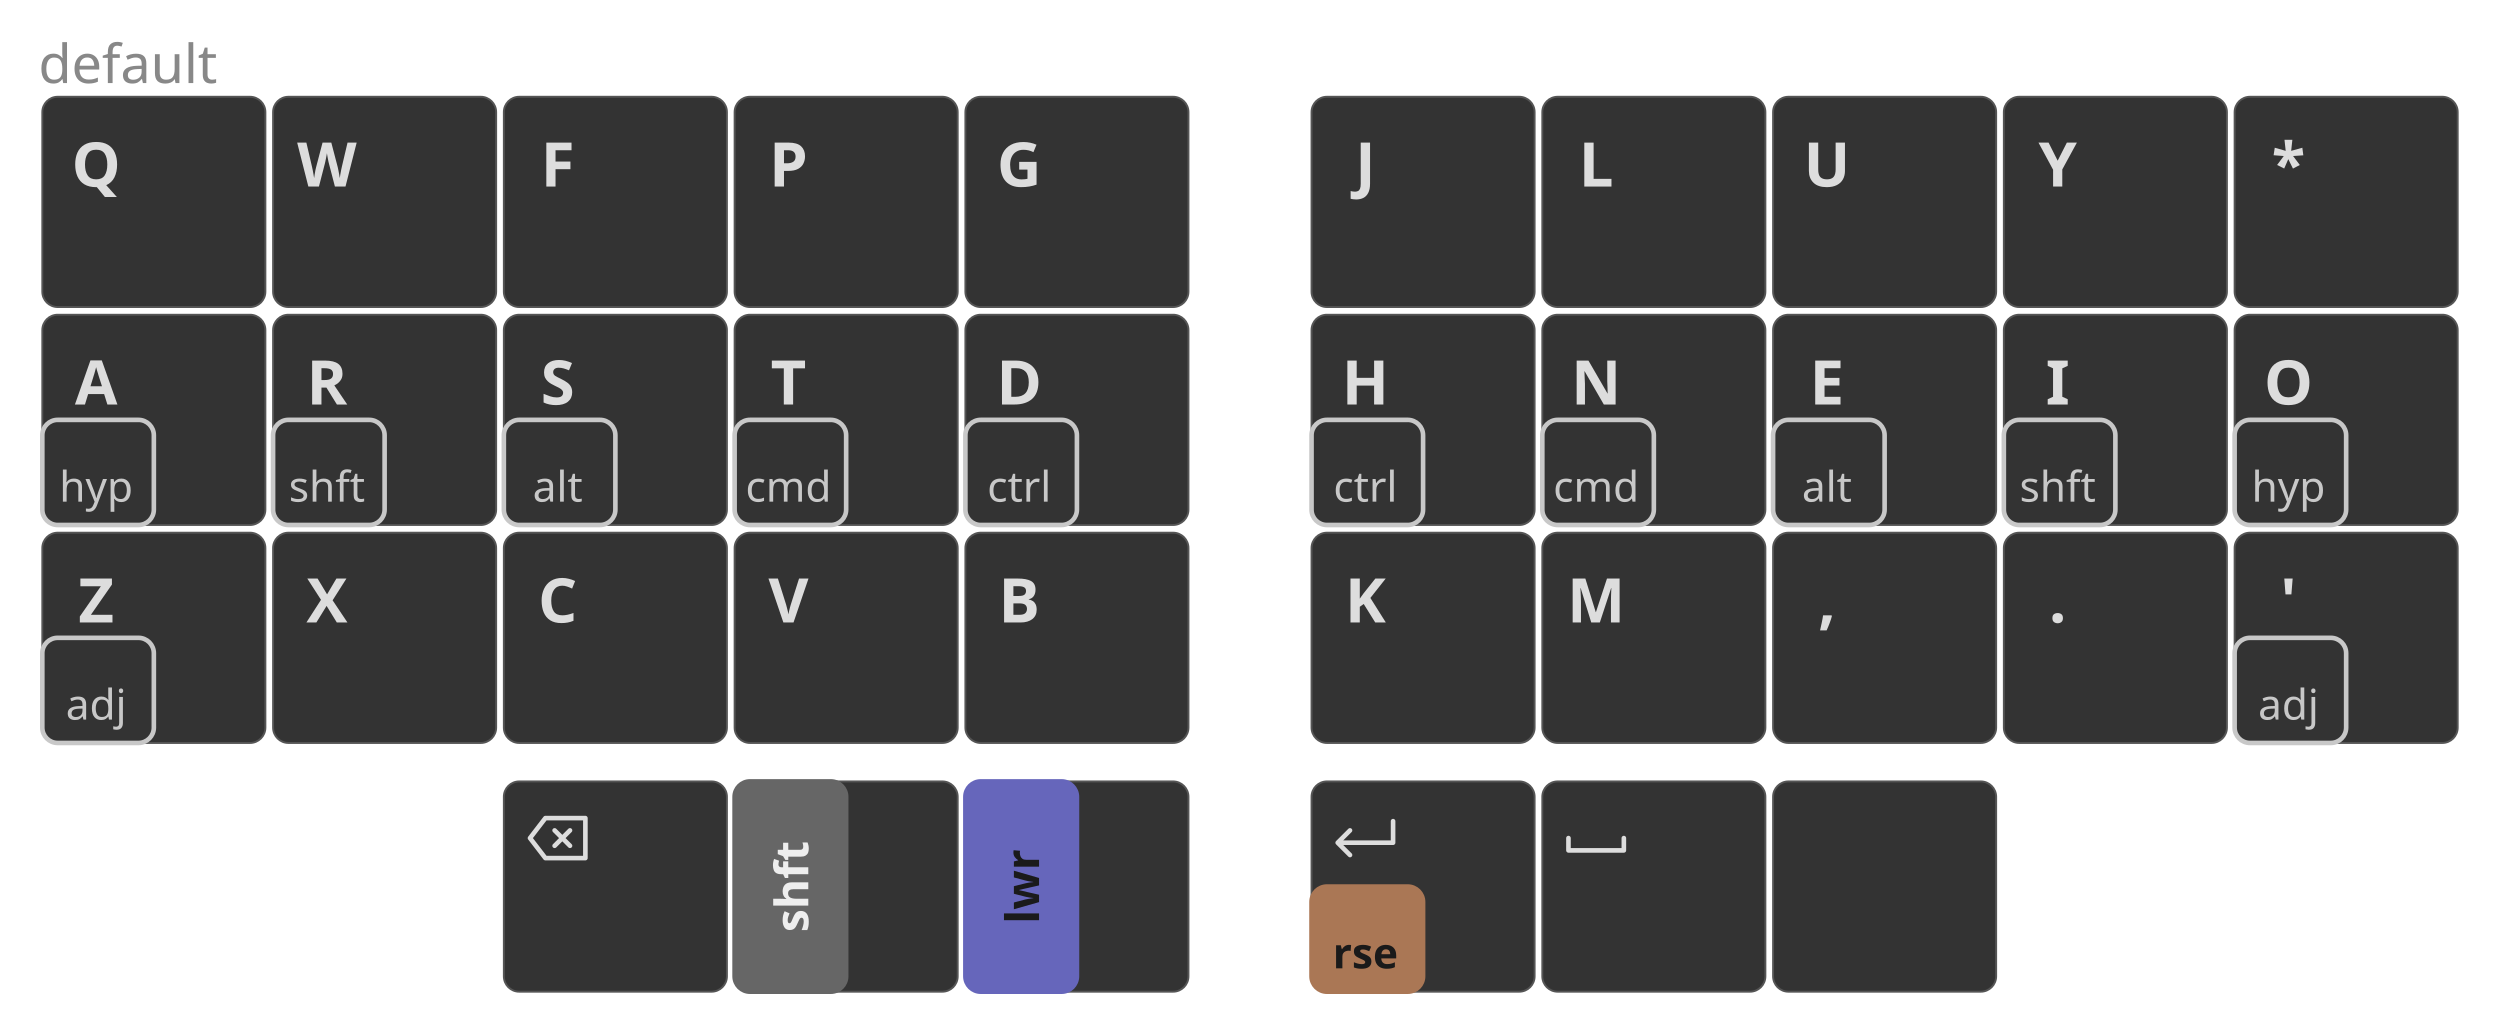
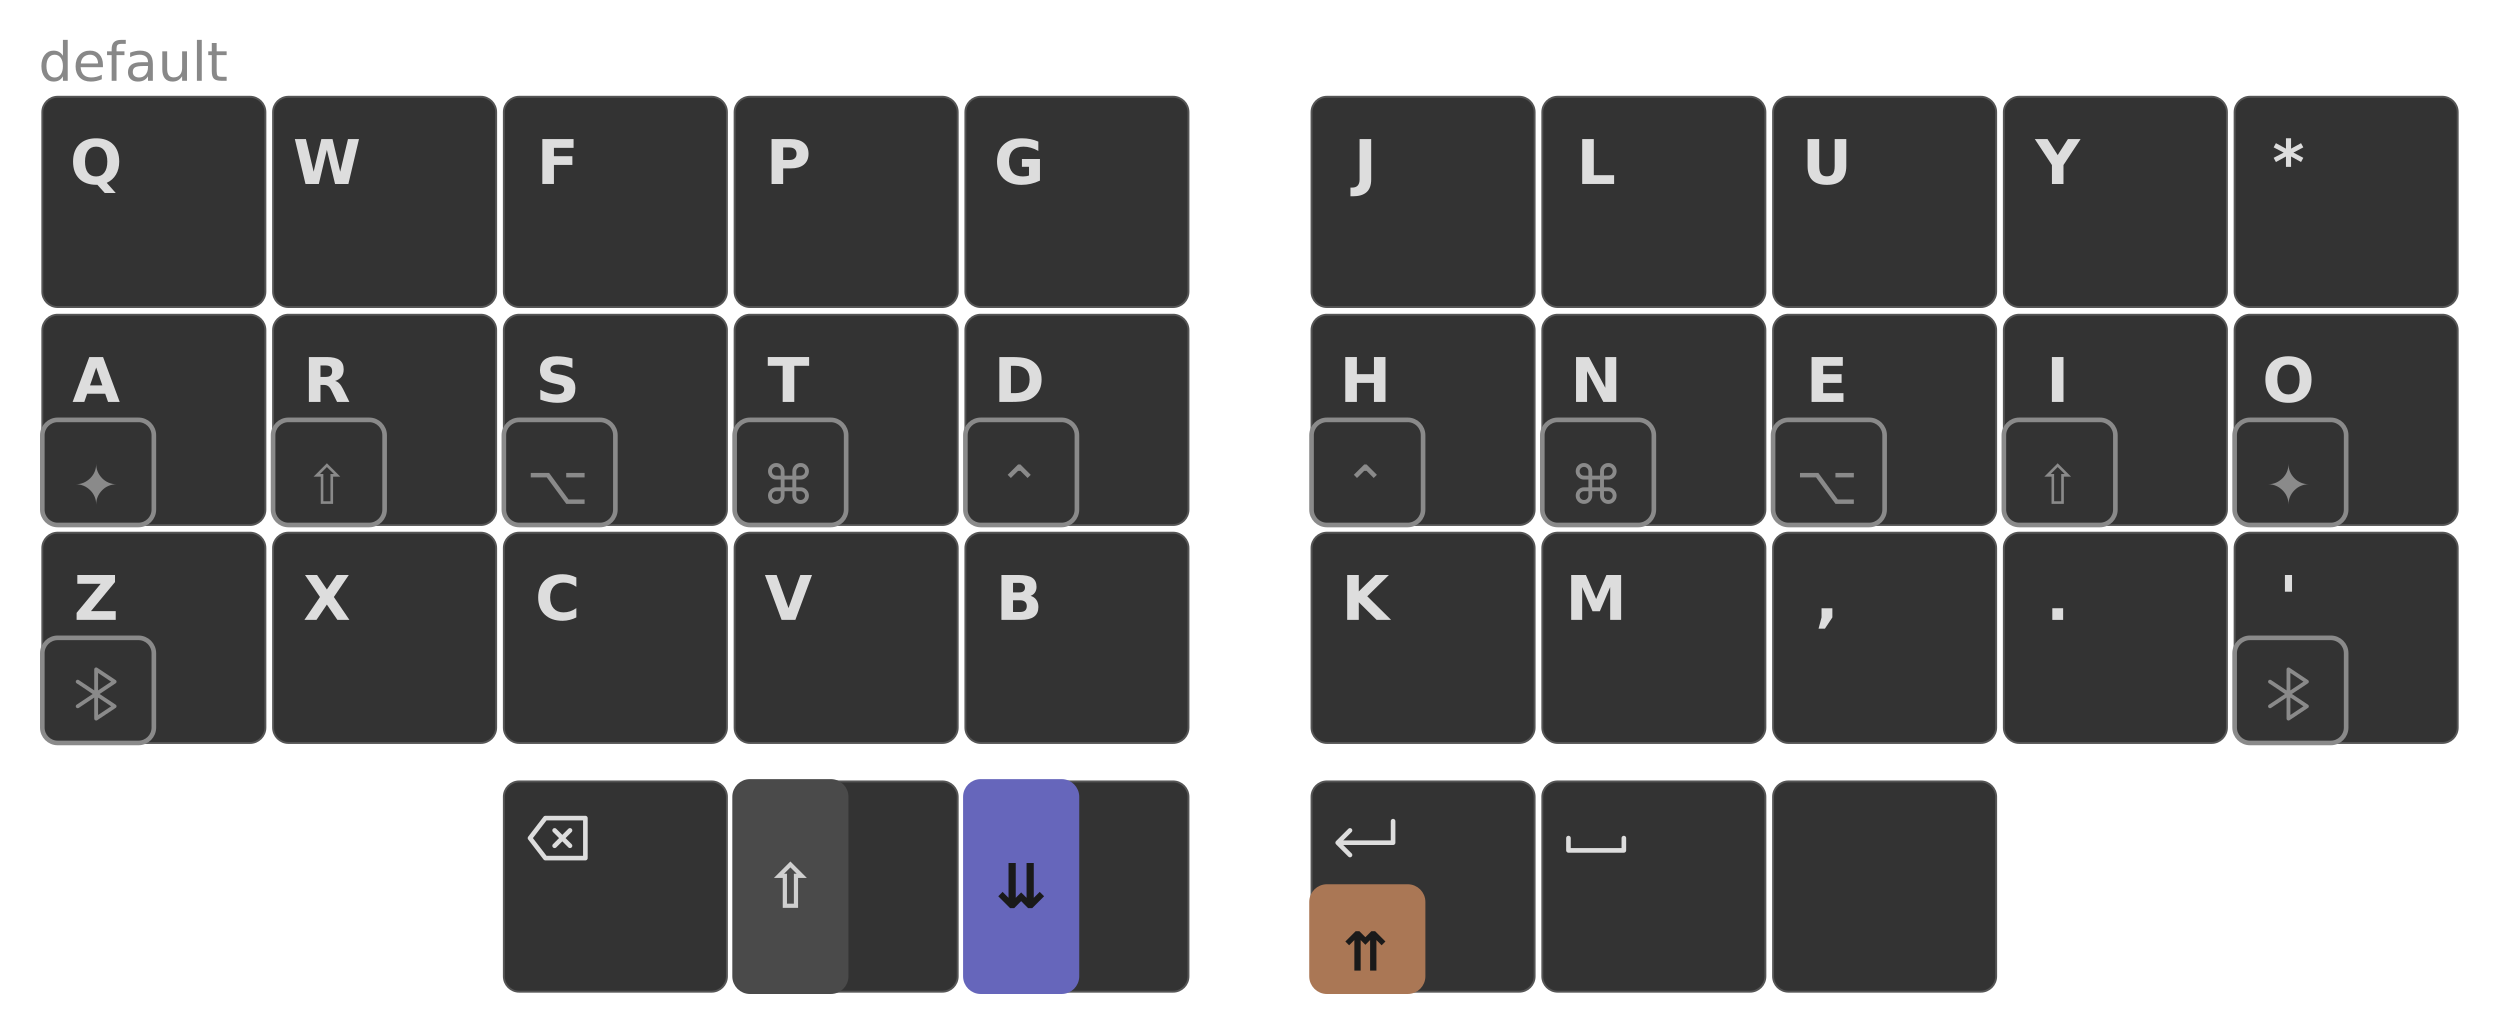
<svg xmlns="http://www.w3.org/2000/svg" class="keymap" width="650" height="267" viewBox="-10 -24 650.0 266.68">
-   <style>svg.keymap { background: #1e1e2e; font-family: sans-serif; }
+   <style>/* Cairo has no font fallback; DejaVu Sans has ⌘ ⌥ ⌃ ⇧ ✦ ⇊ ⇈. */
+     svg.keymap { background: #1e1e2e;
+                  font-family: "DejaVu Sans", "Segoe UI Symbol",
+                               "Apple Symbols", sans-serif; }
    rect.keycap { fill: #333333; stroke: #555555; stroke-width: 0.5px; }
    text { fill: #c8c8c8; text-anchor: middle; dominant-baseline: central; }
    text.base { font-size: 16px; font-weight: 600; fill: #dddddd; }
    text.hold { font-size: 11px; }
    text.sym { font-size: 13px; fill: #9999ff; }
    text.num { font-size: 13px; fill: #ee9944; }
    text.oneshot { font-size: 12px; font-weight: 600; }
    use.glyph { fill: none; stroke: #c8c8c8; stroke-width: 2.5px;
                stroke-linecap: round; stroke-linejoin: round; }
    use.glyph.base { stroke: #dddddd; stroke-width: 3px; }
    use.glyph.sym { stroke: #9999ff; }
    use.glyph.num { stroke: #ee9944; }
+     use.glyph.hold.tap-preferred.mod { stroke: #8a8a8a; }
+     use.glyph.hold.hold-preferred.mod, use.glyph.oneshot.mod { stroke: #d0d0d0; }
+     use.glyph.hold.hold-preferred.sym, use.glyph.oneshot.sym,
+     use.glyph.hold.hold-preferred.nav, use.glyph.oneshot.nav { stroke: #1a1a1a; }
+     use.glyph.hold.tap-preferred.sym { stroke: #9999ff; }
+     use.glyph.hold.tap-preferred.nav { stroke: #ee9944; }
    rect.hold-box { stroke-width: 1.2px; }
-     rect.hold-box.tap-preferred.mod { fill: none; stroke: #c8c8c8; }
+     rect.hold-box.tap-preferred.mod { fill: none; stroke: #8a8a8a; }
    rect.hold-box.tap-preferred.sym { fill: none; stroke: #9999ff; }
    rect.hold-box.tap-preferred.nav { fill: none; stroke: #ee9944; }
-     rect.hold-box.hold-preferred.mod { fill: #666666; stroke: #666666; }
+     rect.hold-box.hold-preferred.mod { fill: #4a4a4a; stroke: #4a4a4a; }
    rect.hold-box.hold-preferred.sym { fill: #6666bb; stroke: #6666bb; }
    rect.hold-box.hold-preferred.nav { fill: #aa7755; stroke: #aa7755; }
-     rect.hold-box.oneshot.mod { fill: #666666; stroke: #666666; }
+     rect.hold-box.oneshot.mod { fill: #4a4a4a; stroke: #4a4a4a; }
    rect.hold-box.oneshot.sym { fill: #6666bb; stroke: #6666bb; }
    rect.hold-box.oneshot.nav { fill: #aa7755; stroke: #aa7755; }
-     text.hold.hold-preferred.mod, text.oneshot.mod { fill: #eeeeee; font-weight: 700; }
+     text.hold.hold-preferred.mod, text.oneshot.mod { fill: #d0d0d0; font-weight: 700; }
    text.hold.hold-preferred.sym, text.oneshot.sym,
    text.hold.hold-preferred.nav, text.oneshot.nav { fill: #1a1a1a; font-weight: 700; }
-     text.hold.tap-preferred { fill: #c8c8c8; }
+     text.hold.tap-preferred { fill: #8a8a8a; }
+     text.hold.symbol { font-size: 14px; }
+     text.oneshot.symbol { font-size: 16px; }
    text.title { font-size: 14px; fill: #888888; text-anchor: start; }</style>
  <defs>
    <path id="glyph_backspace" class="symbol" transform="scale(0.4) translate(-24,-30)" d="M22,19l10,10 M22,29l10-10 M6,24l10,13h26v-26h-26z" />
    <path id="glyph_delete-word" class="symbol" transform="scale(0.4) translate(-24,-30)" d="M22,19l10,10 M22,29l10-10 M6,24l10,13h26v-26h-26z M6,17l-6,7,6,7" />
    <path id="glyph_return" class="symbol" transform="scale(0.4) translate(-24,-30)" d="M42,13V27H6 m8-8l-8,8l8,8" />
    <path id="glyph_space" class="symbol" transform="scale(0.4) translate(-24,-30)" d="M42,24V32H6V24" />
    <path id="glyph_escape" class="symbol" transform="scale(0.4) translate(-24,-30)" d="M24,24l-18-18 m0,10v-10h10 M24,6A18,18,0,1,1,6,24" />
    <path id="glyph_up" class="symbol" transform="scale(0.4) translate(-24,-30)" d="M24,42v-36 m-8,6l8-8l8,8" />
    <path id="glyph_down" class="symbol" transform="scale(0.4) translate(-24,-30)" d="M24,6v36 m-8,-6l8,8l8-8" />
    <path id="glyph_left" class="symbol" transform="scale(0.4) translate(-24,-30)" d="M42,24h-36 m6-8l-8,8l8,8" />
    <path id="glyph_right" class="symbol" transform="scale(0.4) translate(-24,-30)" d="M6,24h36 m-6-8l8,8l-8,8" />
    <path id="glyph_tab" class="symbol" transform="scale(0.4) translate(-24,-30)" d="M6,12H32m-5-6l7,6l-7,6 M6,36H32m-5-6l7,6l-7,6 M42,8v32" />
    <path id="glyph_btab" class="symbol" transform="scale(0.4) translate(-24,-30)" d="M42,12H16m5-6l-7,6l7,6 M42,36H16m5-6l-7,6l7,6 M6,8v32" />
    <path id="glyph_home" class="symbol" transform="scale(0.4) translate(-24,-30)" d="M8,10v28 M8,16h32 M8,32h20" />
    <path id="glyph_end" class="symbol" transform="scale(0.4) translate(-24,-30)" d="M40,10v28 M8,16h32 M20,32h20" />
    <path id="glyph_word-left" class="symbol" transform="scale(0.4) translate(-24,-30)" d="M22,24h-16m6-8l-8,8l8,8 M26,17h16v14h-16z" />
    <path id="glyph_word-right" class="symbol" transform="scale(0.4) translate(-24,-30)" d="M6,17h16v14h-16z M26,24h16m-6-8l8,8l-8,8" />
    <path id="glyph_hist-back" class="symbol" transform="scale(0.4) translate(-24,-30)" d="M36,32A14,14 0 1 0 24,12m8-8l-8,8l8,8" />
    <path id="glyph_hist-fwd" class="symbol" transform="scale(0.4) translate(-24,-30)" d="M12,32A14,14 0 1 1 24,12m-8-8l8,8l-8,8" />
    <path id="glyph_app-tab-prev" class="symbol" transform="scale(0.4) translate(-24,-30)" d="M6,10h18v10h18v20H6z" />
    <path id="glyph_app-tab-next" class="symbol" transform="scale(0.4) translate(-24,-30)" d="M6,20h18v-10h18v30H6z" />
+     <path id="glyph_bluetooth" class="symbol" transform="scale(0.4) translate(-24,-30)" d="M12,16 L36,32 L24,40 L24,8 L36,16 L12,32" />
  </defs>
  <text class="title" x="0" y="-8">default</text>
  <g transform="translate(0.00,0.00)">
    <rect class="keycap" x="1.0" y="1.0" width="58.0" height="54.67" rx="4.0" ry="4.0" />
    <text class="base" x="15.0" y="18.134">Q</text>
  </g>
  <g transform="translate(60.00,0.00)">
    <rect class="keycap" x="1.0" y="1.0" width="58.0" height="54.67" rx="4.0" ry="4.0" />
    <text class="base" x="15.0" y="18.134">W</text>
  </g>
  <g transform="translate(120.00,0.00)">
    <rect class="keycap" x="1.0" y="1.0" width="58.0" height="54.67" rx="4.0" ry="4.0" />
    <text class="base" x="15.0" y="18.134">F</text>
  </g>
  <g transform="translate(180.00,0.00)">
    <rect class="keycap" x="1.0" y="1.0" width="58.0" height="54.67" rx="4.0" ry="4.0" />
    <text class="base" x="15.0" y="18.134">P</text>
  </g>
  <g transform="translate(240.00,0.00)">
    <rect class="keycap" x="1.0" y="1.0" width="58.0" height="54.67" rx="4.0" ry="4.0" />
    <text class="base" x="15.0" y="18.134">G</text>
  </g>
  <g transform="translate(330.00,0.00)">
    <rect class="keycap" x="1.0" y="1.0" width="58.0" height="54.67" rx="4.0" ry="4.0" />
    <text class="base" x="15.0" y="18.134">J</text>
  </g>
  <g transform="translate(390.00,0.00)">
    <rect class="keycap" x="1.0" y="1.0" width="58.0" height="54.67" rx="4.0" ry="4.0" />
    <text class="base" x="15.0" y="18.134">L</text>
  </g>
  <g transform="translate(450.00,0.00)">
    <rect class="keycap" x="1.0" y="1.0" width="58.0" height="54.67" rx="4.0" ry="4.0" />
    <text class="base" x="15.0" y="18.134">U</text>
  </g>
  <g transform="translate(510.00,0.00)">
    <rect class="keycap" x="1.0" y="1.0" width="58.0" height="54.67" rx="4.0" ry="4.0" />
    <text class="base" x="15.0" y="18.134">Y</text>
  </g>
  <g transform="translate(570.00,0.00)">
    <rect class="keycap" x="1.0" y="1.0" width="58.0" height="54.67" rx="4.0" ry="4.0" />
    <text class="base" x="15.0" y="18.134">*</text>
  </g>
  <g transform="translate(0.00,56.67)">
    <rect class="keycap" x="1.0" y="1.0" width="58.0" height="54.67" rx="4.0" ry="4.0" />
    <rect class="hold-box tap-preferred mod" x="1.0" y="28.335" width="29.0" height="27.335" rx="4.0" ry="4.0" />
    <text class="base" x="15.0" y="18.134">A</text>
-     <text class="hold tap-preferred mod" x="15.0" y="45.336">hyp</text>
+     <text class="hold tap-preferred mod symbol" x="15.0" y="45.336">✦</text>
  </g>
  <g transform="translate(60.00,56.67)">
    <rect class="keycap" x="1.0" y="1.0" width="58.0" height="54.67" rx="4.0" ry="4.0" />
    <rect class="hold-box tap-preferred mod" x="1.0" y="28.335" width="29.0" height="27.335" rx="4.0" ry="4.0" />
    <text class="base" x="15.0" y="18.134">R</text>
-     <text class="hold tap-preferred mod" x="15.0" y="45.336">shft</text>
+     <text class="hold tap-preferred mod symbol" x="15.0" y="45.336">⇧</text>
  </g>
  <g transform="translate(120.00,56.67)">
    <rect class="keycap" x="1.0" y="1.0" width="58.0" height="54.67" rx="4.0" ry="4.0" />
    <rect class="hold-box tap-preferred mod" x="1.0" y="28.335" width="29.0" height="27.335" rx="4.0" ry="4.0" />
    <text class="base" x="15.0" y="18.134">S</text>
-     <text class="hold tap-preferred mod" x="15.0" y="45.336">alt</text>
+     <text class="hold tap-preferred mod symbol" x="15.0" y="45.336">⌥</text>
  </g>
  <g transform="translate(180.00,56.67)">
    <rect class="keycap" x="1.0" y="1.0" width="58.0" height="54.67" rx="4.0" ry="4.0" />
    <rect class="hold-box tap-preferred mod" x="1.0" y="28.335" width="29.0" height="27.335" rx="4.0" ry="4.0" />
    <text class="base" x="15.0" y="18.134">T</text>
-     <text class="hold tap-preferred mod" x="15.0" y="45.336">cmd</text>
+     <text class="hold tap-preferred mod symbol" x="15.0" y="45.336">⌘</text>
  </g>
  <g transform="translate(240.00,56.67)">
    <rect class="keycap" x="1.0" y="1.0" width="58.0" height="54.67" rx="4.0" ry="4.0" />
    <rect class="hold-box tap-preferred mod" x="1.0" y="28.335" width="29.0" height="27.335" rx="4.0" ry="4.0" />
    <text class="base" x="15.0" y="18.134">D</text>
-     <text class="hold tap-preferred mod" x="15.0" y="45.336">ctrl</text>
+     <text class="hold tap-preferred mod symbol" x="15.0" y="45.336">⌃</text>
  </g>
  <g transform="translate(330.00,56.67)">
    <rect class="keycap" x="1.0" y="1.0" width="58.0" height="54.67" rx="4.0" ry="4.0" />
    <rect class="hold-box tap-preferred mod" x="1.0" y="28.335" width="29.0" height="27.335" rx="4.0" ry="4.0" />
    <text class="base" x="15.0" y="18.134">H</text>
-     <text class="hold tap-preferred mod" x="15.0" y="45.336">ctrl</text>
+     <text class="hold tap-preferred mod symbol" x="15.0" y="45.336">⌃</text>
  </g>
  <g transform="translate(390.00,56.67)">
    <rect class="keycap" x="1.0" y="1.0" width="58.0" height="54.67" rx="4.0" ry="4.0" />
    <rect class="hold-box tap-preferred mod" x="1.0" y="28.335" width="29.0" height="27.335" rx="4.0" ry="4.0" />
    <text class="base" x="15.0" y="18.134">N</text>
-     <text class="hold tap-preferred mod" x="15.0" y="45.336">cmd</text>
+     <text class="hold tap-preferred mod symbol" x="15.0" y="45.336">⌘</text>
  </g>
  <g transform="translate(450.00,56.67)">
    <rect class="keycap" x="1.0" y="1.0" width="58.0" height="54.67" rx="4.0" ry="4.0" />
    <rect class="hold-box tap-preferred mod" x="1.0" y="28.335" width="29.0" height="27.335" rx="4.0" ry="4.0" />
    <text class="base" x="15.0" y="18.134">E</text>
-     <text class="hold tap-preferred mod" x="15.0" y="45.336">alt</text>
+     <text class="hold tap-preferred mod symbol" x="15.0" y="45.336">⌥</text>
  </g>
  <g transform="translate(510.00,56.67)">
    <rect class="keycap" x="1.0" y="1.0" width="58.0" height="54.67" rx="4.0" ry="4.0" />
    <rect class="hold-box tap-preferred mod" x="1.0" y="28.335" width="29.0" height="27.335" rx="4.0" ry="4.0" />
    <text class="base" x="15.0" y="18.134">I</text>
-     <text class="hold tap-preferred mod" x="15.0" y="45.336">shft</text>
+     <text class="hold tap-preferred mod symbol" x="15.0" y="45.336">⇧</text>
  </g>
  <g transform="translate(570.00,56.67)">
    <rect class="keycap" x="1.0" y="1.0" width="58.0" height="54.67" rx="4.0" ry="4.0" />
    <rect class="hold-box tap-preferred mod" x="1.0" y="28.335" width="29.0" height="27.335" rx="4.0" ry="4.0" />
    <text class="base" x="15.0" y="18.134">O</text>
-     <text class="hold tap-preferred mod" x="15.0" y="45.336">hyp</text>
+     <text class="hold tap-preferred mod symbol" x="15.0" y="45.336">✦</text>
  </g>
  <g transform="translate(0.00,113.34)">
    <rect class="keycap" x="1.0" y="1.0" width="58.0" height="54.67" rx="4.0" ry="4.0" />
    <rect class="hold-box tap-preferred mod" x="1.0" y="28.335" width="29.0" height="27.335" rx="4.0" ry="4.0" />
    <text class="base" x="15.0" y="18.134">Z</text>
-     <text class="hold tap-preferred mod" x="15.0" y="45.336">adj</text>
+     <use class="glyph hold tap-preferred mod" href="#glyph_bluetooth" x="15.0" y="45.336" />
  </g>
  <g transform="translate(60.00,113.34)">
    <rect class="keycap" x="1.0" y="1.0" width="58.0" height="54.67" rx="4.0" ry="4.0" />
    <text class="base" x="15.0" y="18.134">X</text>
  </g>
  <g transform="translate(120.00,113.34)">
    <rect class="keycap" x="1.0" y="1.0" width="58.0" height="54.67" rx="4.0" ry="4.0" />
    <text class="base" x="15.0" y="18.134">C</text>
  </g>
  <g transform="translate(180.00,113.34)">
    <rect class="keycap" x="1.0" y="1.0" width="58.0" height="54.67" rx="4.0" ry="4.0" />
    <text class="base" x="15.0" y="18.134">V</text>
  </g>
  <g transform="translate(240.00,113.34)">
    <rect class="keycap" x="1.0" y="1.0" width="58.0" height="54.67" rx="4.0" ry="4.0" />
    <text class="base" x="15.0" y="18.134">B</text>
  </g>
  <g transform="translate(330.00,113.34)">
    <rect class="keycap" x="1.0" y="1.0" width="58.0" height="54.67" rx="4.0" ry="4.0" />
    <text class="base" x="15.0" y="18.134">K</text>
  </g>
  <g transform="translate(390.00,113.34)">
    <rect class="keycap" x="1.0" y="1.0" width="58.0" height="54.67" rx="4.0" ry="4.0" />
    <text class="base" x="15.0" y="18.134">M</text>
  </g>
  <g transform="translate(450.00,113.34)">
    <rect class="keycap" x="1.0" y="1.0" width="58.0" height="54.67" rx="4.0" ry="4.0" />
    <text class="base" x="15.0" y="18.134">,</text>
  </g>
  <g transform="translate(510.00,113.34)">
    <rect class="keycap" x="1.0" y="1.0" width="58.0" height="54.67" rx="4.0" ry="4.0" />
    <text class="base" x="15.0" y="18.134">.</text>
  </g>
  <g transform="translate(570.00,113.34)">
    <rect class="keycap" x="1.0" y="1.0" width="58.0" height="54.67" rx="4.0" ry="4.0" />
    <rect class="hold-box tap-preferred mod" x="1.0" y="28.335" width="29.0" height="27.335" rx="4.0" ry="4.0" />
    <text class="base" x="15.0" y="18.134">'</text>
-     <text class="hold tap-preferred mod" x="15.0" y="45.336">adj</text>
+     <use class="glyph hold tap-preferred mod" href="#glyph_bluetooth" x="15.0" y="45.336" />
  </g>
  <g transform="translate(120.00,178.01)">
    <rect class="keycap" x="1.0" y="1.0" width="58.0" height="54.67" rx="4.0" ry="4.0" />
    <use class="glyph base" href="#glyph_backspace" x="15.0" y="18.134" />
  </g>
  <g transform="translate(180.00,178.01)">
    <rect class="keycap" x="1.0" y="1.0" width="58.0" height="54.67" rx="4.0" ry="4.0" />
    <rect class="hold-box oneshot mod" x="1.0" y="1.0" width="29.0" height="54.67" rx="4.0" ry="4.0" />
-     <text class="oneshot mod" transform="translate(15.5,28.335) rotate(-90)">shft</text>
+     <text class="oneshot symbol mod" x="15.5" y="28.335">⇧</text>
  </g>
  <g transform="translate(240.00,178.01)">
    <rect class="keycap" x="1.0" y="1.0" width="58.0" height="54.67" rx="4.0" ry="4.0" />
    <rect class="hold-box oneshot sym" x="1.0" y="1.0" width="29.0" height="54.67" rx="4.0" ry="4.0" />
-     <text class="oneshot sym" transform="translate(15.5,28.335) rotate(-90)">lwr</text>
+     <text class="oneshot symbol sym" x="15.5" y="28.335">⇊</text>
  </g>
  <g transform="translate(330.00,178.01)">
    <rect class="keycap" x="1.0" y="1.0" width="58.0" height="54.67" rx="4.0" ry="4.0" />
    <rect class="hold-box hold-preferred nav" x="1.0" y="28.335" width="29.0" height="27.335" rx="4.0" ry="4.0" />
    <use class="glyph base" href="#glyph_return" x="15.0" y="18.134" />
-     <text class="hold hold-preferred nav" x="15.0" y="45.336">rse</text>
+     <text class="hold hold-preferred nav symbol" x="15.0" y="45.336">⇈</text>
  </g>
  <g transform="translate(390.00,178.01)">
    <rect class="keycap" x="1.0" y="1.0" width="58.0" height="54.67" rx="4.0" ry="4.0" />
    <use class="glyph base" href="#glyph_space" x="15.0" y="18.134" />
  </g>
  <g transform="translate(450.00,178.01)">
    <rect class="keycap" x="1.0" y="1.0" width="58.0" height="54.67" rx="4.0" ry="4.0" />
  </g>
</svg>
